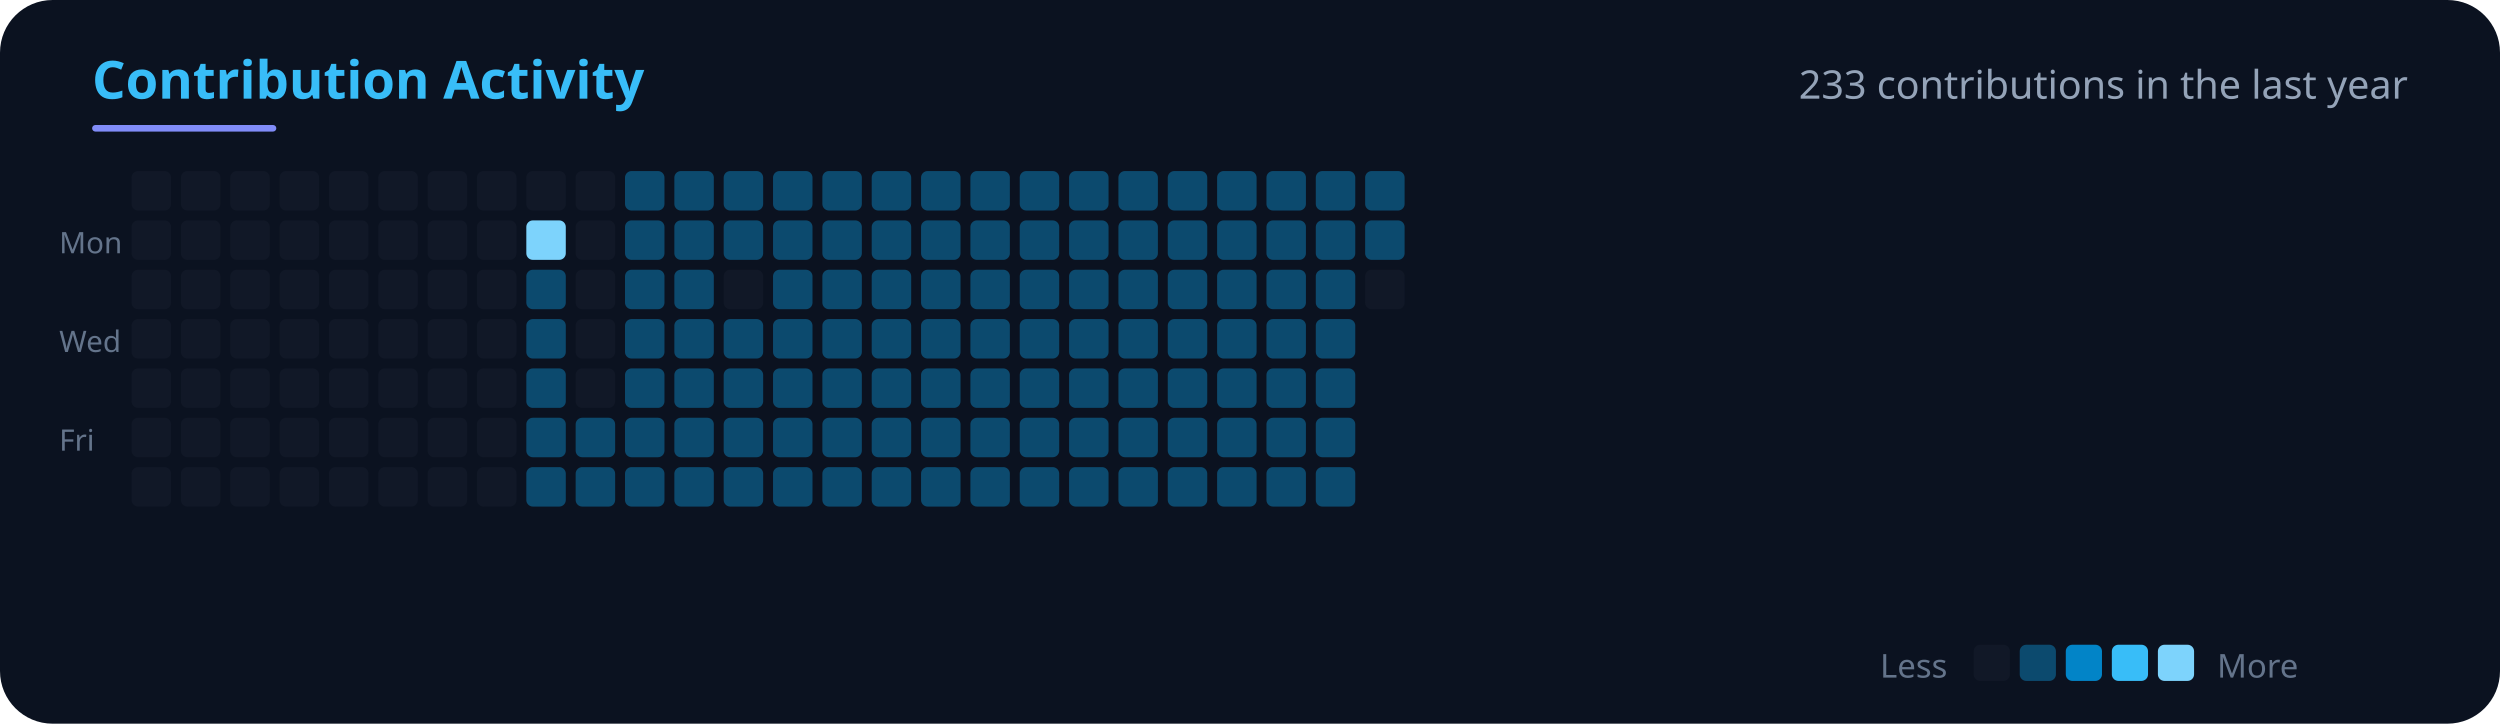
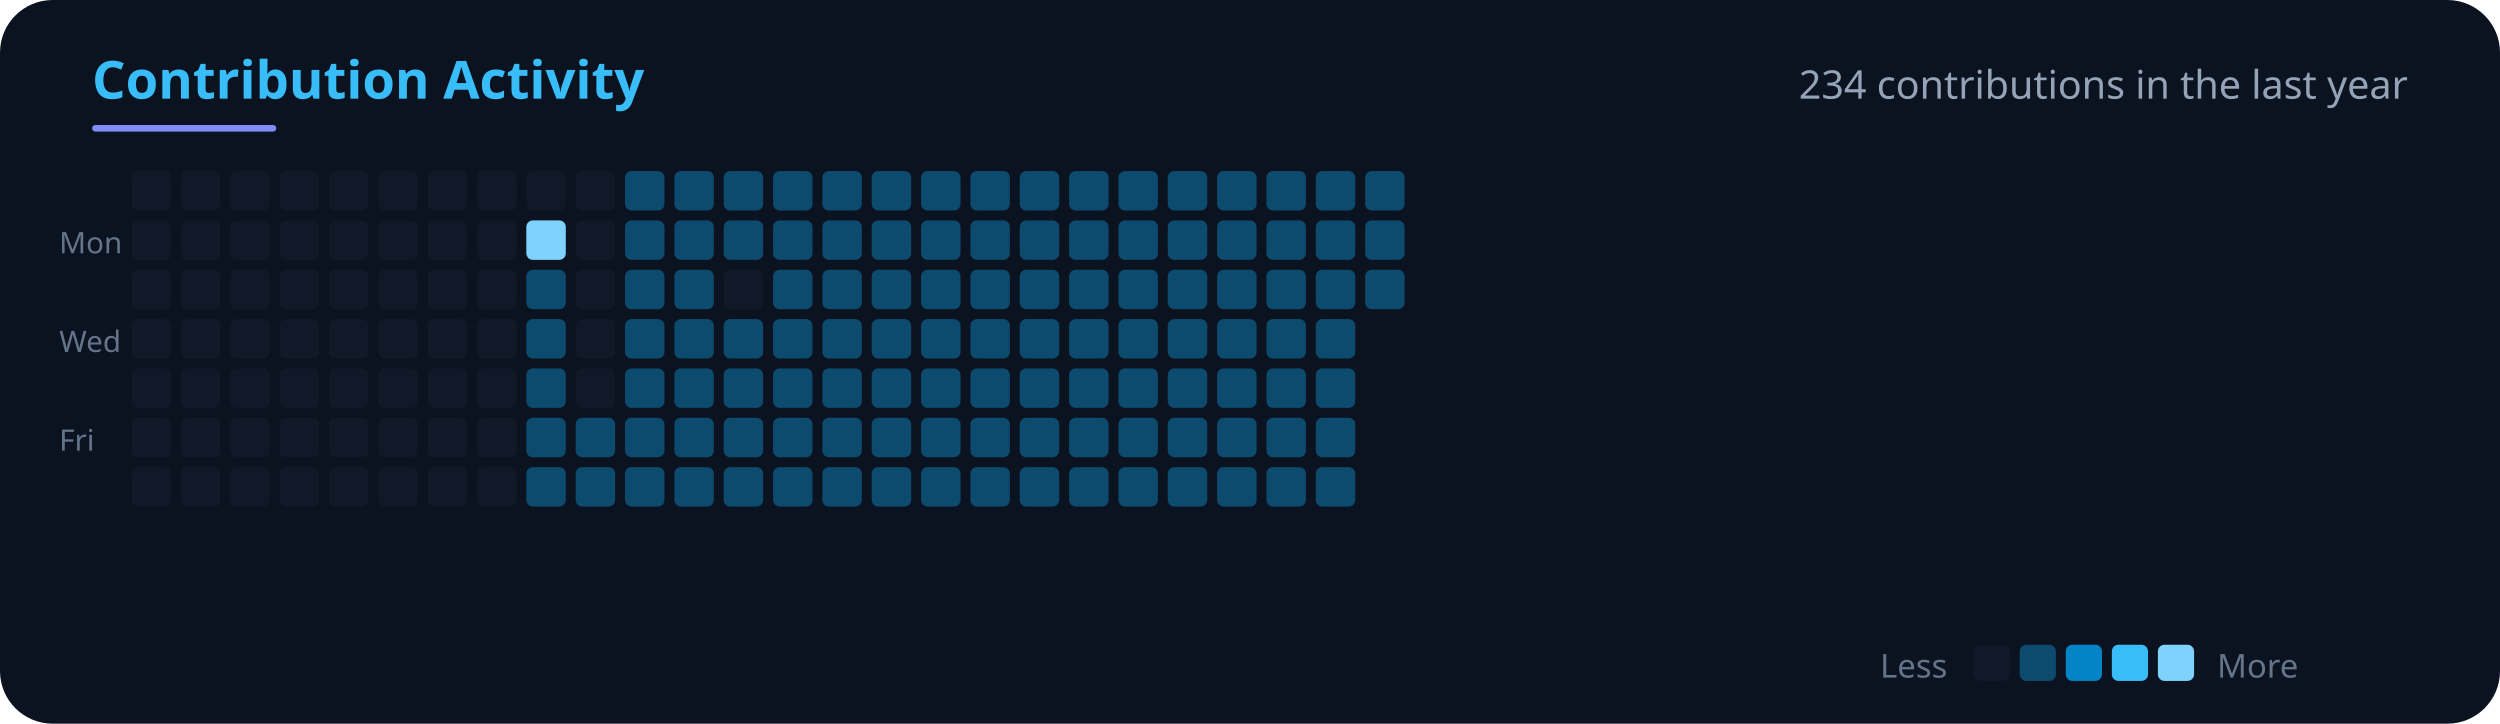
<svg xmlns="http://www.w3.org/2000/svg" width="760" height="220" viewBox="0 0 760 220" role="img">
  <rect width="100%" height="100%" rx="16" fill="#0B1220" />
  <text x="28" y="30" fill="#38BDF8" font-family="Segoe UI, Ubuntu, sans-serif" font-size="16" font-weight="700">Contribution Activity</text>
-   <text x="732" y="30" text-anchor="end" fill="#94A3B8" font-family="Segoe UI, Ubuntu, sans-serif" font-size="12">233 contributions in the last year</text>
+   <text x="732" y="30" text-anchor="end" fill="#94A3B8" font-family="Segoe UI, Ubuntu, sans-serif" font-size="12">234 contributions in the last year</text>
  <rect x="28" y="38" width="56" height="2" rx="1" fill="#818CF8" />
  <text x="18" y="77" fill="#64748B" font-family="Segoe UI, Ubuntu, sans-serif" font-size="9">Mon</text>
  <text x="18" y="107" fill="#64748B" font-family="Segoe UI, Ubuntu, sans-serif" font-size="9">Wed</text>
  <text x="18" y="137" fill="#64748B" font-family="Segoe UI, Ubuntu, sans-serif" font-size="9">Fri</text>
  <rect x="40" y="52" width="12" height="12" rx="2" fill="#111827" />
  <rect x="40" y="67" width="12" height="12" rx="2" fill="#111827" />
  <rect x="40" y="82" width="12" height="12" rx="2" fill="#111827" />
  <rect x="40" y="97" width="12" height="12" rx="2" fill="#111827" />
  <rect x="40" y="112" width="12" height="12" rx="2" fill="#111827" />
  <rect x="40" y="127" width="12" height="12" rx="2" fill="#111827" />
  <rect x="40" y="142" width="12" height="12" rx="2" fill="#111827" />
  <rect x="55" y="52" width="12" height="12" rx="2" fill="#111827" />
  <rect x="55" y="67" width="12" height="12" rx="2" fill="#111827" />
  <rect x="55" y="82" width="12" height="12" rx="2" fill="#111827" />
  <rect x="55" y="97" width="12" height="12" rx="2" fill="#111827" />
  <rect x="55" y="112" width="12" height="12" rx="2" fill="#111827" />
  <rect x="55" y="127" width="12" height="12" rx="2" fill="#111827" />
  <rect x="55" y="142" width="12" height="12" rx="2" fill="#111827" />
  <rect x="70" y="52" width="12" height="12" rx="2" fill="#111827" />
  <rect x="70" y="67" width="12" height="12" rx="2" fill="#111827" />
  <rect x="70" y="82" width="12" height="12" rx="2" fill="#111827" />
  <rect x="70" y="97" width="12" height="12" rx="2" fill="#111827" />
  <rect x="70" y="112" width="12" height="12" rx="2" fill="#111827" />
  <rect x="70" y="127" width="12" height="12" rx="2" fill="#111827" />
  <rect x="70" y="142" width="12" height="12" rx="2" fill="#111827" />
  <rect x="85" y="52" width="12" height="12" rx="2" fill="#111827" />
  <rect x="85" y="67" width="12" height="12" rx="2" fill="#111827" />
  <rect x="85" y="82" width="12" height="12" rx="2" fill="#111827" />
  <rect x="85" y="97" width="12" height="12" rx="2" fill="#111827" />
  <rect x="85" y="112" width="12" height="12" rx="2" fill="#111827" />
  <rect x="85" y="127" width="12" height="12" rx="2" fill="#111827" />
  <rect x="85" y="142" width="12" height="12" rx="2" fill="#111827" />
  <rect x="100" y="52" width="12" height="12" rx="2" fill="#111827" />
  <rect x="100" y="67" width="12" height="12" rx="2" fill="#111827" />
  <rect x="100" y="82" width="12" height="12" rx="2" fill="#111827" />
  <rect x="100" y="97" width="12" height="12" rx="2" fill="#111827" />
  <rect x="100" y="112" width="12" height="12" rx="2" fill="#111827" />
  <rect x="100" y="127" width="12" height="12" rx="2" fill="#111827" />
  <rect x="100" y="142" width="12" height="12" rx="2" fill="#111827" />
  <rect x="115" y="52" width="12" height="12" rx="2" fill="#111827" />
  <rect x="115" y="67" width="12" height="12" rx="2" fill="#111827" />
  <rect x="115" y="82" width="12" height="12" rx="2" fill="#111827" />
  <rect x="115" y="97" width="12" height="12" rx="2" fill="#111827" />
  <rect x="115" y="112" width="12" height="12" rx="2" fill="#111827" />
  <rect x="115" y="127" width="12" height="12" rx="2" fill="#111827" />
  <rect x="115" y="142" width="12" height="12" rx="2" fill="#111827" />
  <rect x="130" y="52" width="12" height="12" rx="2" fill="#111827" />
  <rect x="130" y="67" width="12" height="12" rx="2" fill="#111827" />
  <rect x="130" y="82" width="12" height="12" rx="2" fill="#111827" />
  <rect x="130" y="97" width="12" height="12" rx="2" fill="#111827" />
  <rect x="130" y="112" width="12" height="12" rx="2" fill="#111827" />
  <rect x="130" y="127" width="12" height="12" rx="2" fill="#111827" />
  <rect x="130" y="142" width="12" height="12" rx="2" fill="#111827" />
  <rect x="145" y="52" width="12" height="12" rx="2" fill="#111827" />
  <rect x="145" y="67" width="12" height="12" rx="2" fill="#111827" />
  <rect x="145" y="82" width="12" height="12" rx="2" fill="#111827" />
  <rect x="145" y="97" width="12" height="12" rx="2" fill="#111827" />
  <rect x="145" y="112" width="12" height="12" rx="2" fill="#111827" />
  <rect x="145" y="127" width="12" height="12" rx="2" fill="#111827" />
  <rect x="145" y="142" width="12" height="12" rx="2" fill="#111827" />
  <rect x="160" y="52" width="12" height="12" rx="2" fill="#111827" />
  <rect x="160" y="67" width="12" height="12" rx="2" fill="#7DD3FC" />
  <rect x="160" y="82" width="12" height="12" rx="2" fill="#0C4A6E" />
  <rect x="160" y="97" width="12" height="12" rx="2" fill="#0C4A6E" />
  <rect x="160" y="112" width="12" height="12" rx="2" fill="#0C4A6E" />
  <rect x="160" y="127" width="12" height="12" rx="2" fill="#0C4A6E" />
  <rect x="160" y="142" width="12" height="12" rx="2" fill="#0C4A6E" />
  <rect x="175" y="52" width="12" height="12" rx="2" fill="#111827" />
  <rect x="175" y="67" width="12" height="12" rx="2" fill="#111827" />
  <rect x="175" y="82" width="12" height="12" rx="2" fill="#111827" />
  <rect x="175" y="97" width="12" height="12" rx="2" fill="#111827" />
  <rect x="175" y="112" width="12" height="12" rx="2" fill="#111827" />
  <rect x="175" y="127" width="12" height="12" rx="2" fill="#0C4A6E" />
  <rect x="175" y="142" width="12" height="12" rx="2" fill="#0C4A6E" />
  <rect x="190" y="52" width="12" height="12" rx="2" fill="#0C4A6E" />
  <rect x="190" y="67" width="12" height="12" rx="2" fill="#0C4A6E" />
  <rect x="190" y="82" width="12" height="12" rx="2" fill="#0C4A6E" />
  <rect x="190" y="97" width="12" height="12" rx="2" fill="#0C4A6E" />
  <rect x="190" y="112" width="12" height="12" rx="2" fill="#0C4A6E" />
  <rect x="190" y="127" width="12" height="12" rx="2" fill="#0C4A6E" />
  <rect x="190" y="142" width="12" height="12" rx="2" fill="#0C4A6E" />
  <rect x="205" y="52" width="12" height="12" rx="2" fill="#0C4A6E" />
  <rect x="205" y="67" width="12" height="12" rx="2" fill="#0C4A6E" />
  <rect x="205" y="82" width="12" height="12" rx="2" fill="#0C4A6E" />
  <rect x="205" y="97" width="12" height="12" rx="2" fill="#0C4A6E" />
  <rect x="205" y="112" width="12" height="12" rx="2" fill="#0C4A6E" />
  <rect x="205" y="127" width="12" height="12" rx="2" fill="#0C4A6E" />
  <rect x="205" y="142" width="12" height="12" rx="2" fill="#0C4A6E" />
  <rect x="220" y="52" width="12" height="12" rx="2" fill="#0C4A6E" />
  <rect x="220" y="67" width="12" height="12" rx="2" fill="#0C4A6E" />
  <rect x="220" y="82" width="12" height="12" rx="2" fill="#111827" />
  <rect x="220" y="97" width="12" height="12" rx="2" fill="#0C4A6E" />
  <rect x="220" y="112" width="12" height="12" rx="2" fill="#0C4A6E" />
  <rect x="220" y="127" width="12" height="12" rx="2" fill="#0C4A6E" />
  <rect x="220" y="142" width="12" height="12" rx="2" fill="#0C4A6E" />
  <rect x="235" y="52" width="12" height="12" rx="2" fill="#0C4A6E" />
  <rect x="235" y="67" width="12" height="12" rx="2" fill="#0C4A6E" />
  <rect x="235" y="82" width="12" height="12" rx="2" fill="#0C4A6E" />
  <rect x="235" y="97" width="12" height="12" rx="2" fill="#0C4A6E" />
  <rect x="235" y="112" width="12" height="12" rx="2" fill="#0C4A6E" />
  <rect x="235" y="127" width="12" height="12" rx="2" fill="#0C4A6E" />
  <rect x="235" y="142" width="12" height="12" rx="2" fill="#0C4A6E" />
  <rect x="250" y="52" width="12" height="12" rx="2" fill="#0C4A6E" />
  <rect x="250" y="67" width="12" height="12" rx="2" fill="#0C4A6E" />
  <rect x="250" y="82" width="12" height="12" rx="2" fill="#0C4A6E" />
  <rect x="250" y="97" width="12" height="12" rx="2" fill="#0C4A6E" />
  <rect x="250" y="112" width="12" height="12" rx="2" fill="#0C4A6E" />
  <rect x="250" y="127" width="12" height="12" rx="2" fill="#0C4A6E" />
  <rect x="250" y="142" width="12" height="12" rx="2" fill="#0C4A6E" />
  <rect x="265" y="52" width="12" height="12" rx="2" fill="#0C4A6E" />
  <rect x="265" y="67" width="12" height="12" rx="2" fill="#0C4A6E" />
  <rect x="265" y="82" width="12" height="12" rx="2" fill="#0C4A6E" />
  <rect x="265" y="97" width="12" height="12" rx="2" fill="#0C4A6E" />
  <rect x="265" y="112" width="12" height="12" rx="2" fill="#0C4A6E" />
  <rect x="265" y="127" width="12" height="12" rx="2" fill="#0C4A6E" />
  <rect x="265" y="142" width="12" height="12" rx="2" fill="#0C4A6E" />
  <rect x="280" y="52" width="12" height="12" rx="2" fill="#0C4A6E" />
  <rect x="280" y="67" width="12" height="12" rx="2" fill="#0C4A6E" />
  <rect x="280" y="82" width="12" height="12" rx="2" fill="#0C4A6E" />
  <rect x="280" y="97" width="12" height="12" rx="2" fill="#0C4A6E" />
  <rect x="280" y="112" width="12" height="12" rx="2" fill="#0C4A6E" />
  <rect x="280" y="127" width="12" height="12" rx="2" fill="#0C4A6E" />
  <rect x="280" y="142" width="12" height="12" rx="2" fill="#0C4A6E" />
  <rect x="295" y="52" width="12" height="12" rx="2" fill="#0C4A6E" />
  <rect x="295" y="67" width="12" height="12" rx="2" fill="#0C4A6E" />
  <rect x="295" y="82" width="12" height="12" rx="2" fill="#0C4A6E" />
  <rect x="295" y="97" width="12" height="12" rx="2" fill="#0C4A6E" />
  <rect x="295" y="112" width="12" height="12" rx="2" fill="#0C4A6E" />
  <rect x="295" y="127" width="12" height="12" rx="2" fill="#0C4A6E" />
  <rect x="295" y="142" width="12" height="12" rx="2" fill="#0C4A6E" />
  <rect x="310" y="52" width="12" height="12" rx="2" fill="#0C4A6E" />
  <rect x="310" y="67" width="12" height="12" rx="2" fill="#0C4A6E" />
  <rect x="310" y="82" width="12" height="12" rx="2" fill="#0C4A6E" />
  <rect x="310" y="97" width="12" height="12" rx="2" fill="#0C4A6E" />
  <rect x="310" y="112" width="12" height="12" rx="2" fill="#0C4A6E" />
  <rect x="310" y="127" width="12" height="12" rx="2" fill="#0C4A6E" />
  <rect x="310" y="142" width="12" height="12" rx="2" fill="#0C4A6E" />
  <rect x="325" y="52" width="12" height="12" rx="2" fill="#0C4A6E" />
  <rect x="325" y="67" width="12" height="12" rx="2" fill="#0C4A6E" />
  <rect x="325" y="82" width="12" height="12" rx="2" fill="#0C4A6E" />
  <rect x="325" y="97" width="12" height="12" rx="2" fill="#0C4A6E" />
  <rect x="325" y="112" width="12" height="12" rx="2" fill="#0C4A6E" />
  <rect x="325" y="127" width="12" height="12" rx="2" fill="#0C4A6E" />
  <rect x="325" y="142" width="12" height="12" rx="2" fill="#0C4A6E" />
  <rect x="340" y="52" width="12" height="12" rx="2" fill="#0C4A6E" />
  <rect x="340" y="67" width="12" height="12" rx="2" fill="#0C4A6E" />
  <rect x="340" y="82" width="12" height="12" rx="2" fill="#0C4A6E" />
  <rect x="340" y="97" width="12" height="12" rx="2" fill="#0C4A6E" />
  <rect x="340" y="112" width="12" height="12" rx="2" fill="#0C4A6E" />
  <rect x="340" y="127" width="12" height="12" rx="2" fill="#0C4A6E" />
  <rect x="340" y="142" width="12" height="12" rx="2" fill="#0C4A6E" />
  <rect x="355" y="52" width="12" height="12" rx="2" fill="#0C4A6E" />
  <rect x="355" y="67" width="12" height="12" rx="2" fill="#0C4A6E" />
  <rect x="355" y="82" width="12" height="12" rx="2" fill="#0C4A6E" />
  <rect x="355" y="97" width="12" height="12" rx="2" fill="#0C4A6E" />
  <rect x="355" y="112" width="12" height="12" rx="2" fill="#0C4A6E" />
  <rect x="355" y="127" width="12" height="12" rx="2" fill="#0C4A6E" />
  <rect x="355" y="142" width="12" height="12" rx="2" fill="#0C4A6E" />
  <rect x="370" y="52" width="12" height="12" rx="2" fill="#0C4A6E" />
  <rect x="370" y="67" width="12" height="12" rx="2" fill="#0C4A6E" />
  <rect x="370" y="82" width="12" height="12" rx="2" fill="#0C4A6E" />
  <rect x="370" y="97" width="12" height="12" rx="2" fill="#0C4A6E" />
  <rect x="370" y="112" width="12" height="12" rx="2" fill="#0C4A6E" />
  <rect x="370" y="127" width="12" height="12" rx="2" fill="#0C4A6E" />
  <rect x="370" y="142" width="12" height="12" rx="2" fill="#0C4A6E" />
  <rect x="385" y="52" width="12" height="12" rx="2" fill="#0C4A6E" />
  <rect x="385" y="67" width="12" height="12" rx="2" fill="#0C4A6E" />
  <rect x="385" y="82" width="12" height="12" rx="2" fill="#0C4A6E" />
  <rect x="385" y="97" width="12" height="12" rx="2" fill="#0C4A6E" />
  <rect x="385" y="112" width="12" height="12" rx="2" fill="#0C4A6E" />
  <rect x="385" y="127" width="12" height="12" rx="2" fill="#0C4A6E" />
  <rect x="385" y="142" width="12" height="12" rx="2" fill="#0C4A6E" />
  <rect x="400" y="52" width="12" height="12" rx="2" fill="#0C4A6E" />
  <rect x="400" y="67" width="12" height="12" rx="2" fill="#0C4A6E" />
  <rect x="400" y="82" width="12" height="12" rx="2" fill="#0C4A6E" />
  <rect x="400" y="97" width="12" height="12" rx="2" fill="#0C4A6E" />
  <rect x="400" y="112" width="12" height="12" rx="2" fill="#0C4A6E" />
  <rect x="400" y="127" width="12" height="12" rx="2" fill="#0C4A6E" />
  <rect x="400" y="142" width="12" height="12" rx="2" fill="#0C4A6E" />
  <rect x="415" y="52" width="12" height="12" rx="2" fill="#0C4A6E" />
  <rect x="415" y="67" width="12" height="12" rx="2" fill="#0C4A6E" />
-   <rect x="415" y="82" width="12" height="12" rx="2" fill="#111827" />
+   <rect x="415" y="82" width="12" height="12" rx="2" fill="#0C4A6E" />
  <text x="592" y="206" text-anchor="end" fill="#64748B" font-size="10" font-family="Segoe UI, Ubuntu, sans-serif">Less</text>
  <rect x="600" y="196" width="11" height="11" rx="2" fill="#111827" />
  <rect x="614" y="196" width="11" height="11" rx="2" fill="#0C4A6E" />
  <rect x="628" y="196" width="11" height="11" rx="2" fill="#0284C7" />
  <rect x="642" y="196" width="11" height="11" rx="2" fill="#38BDF8" />
  <rect x="656" y="196" width="11" height="11" rx="2" fill="#7DD3FC" />
  <text x="674" y="206" fill="#64748B" font-size="10" font-family="Segoe UI, Ubuntu, sans-serif">More</text>
</svg>
